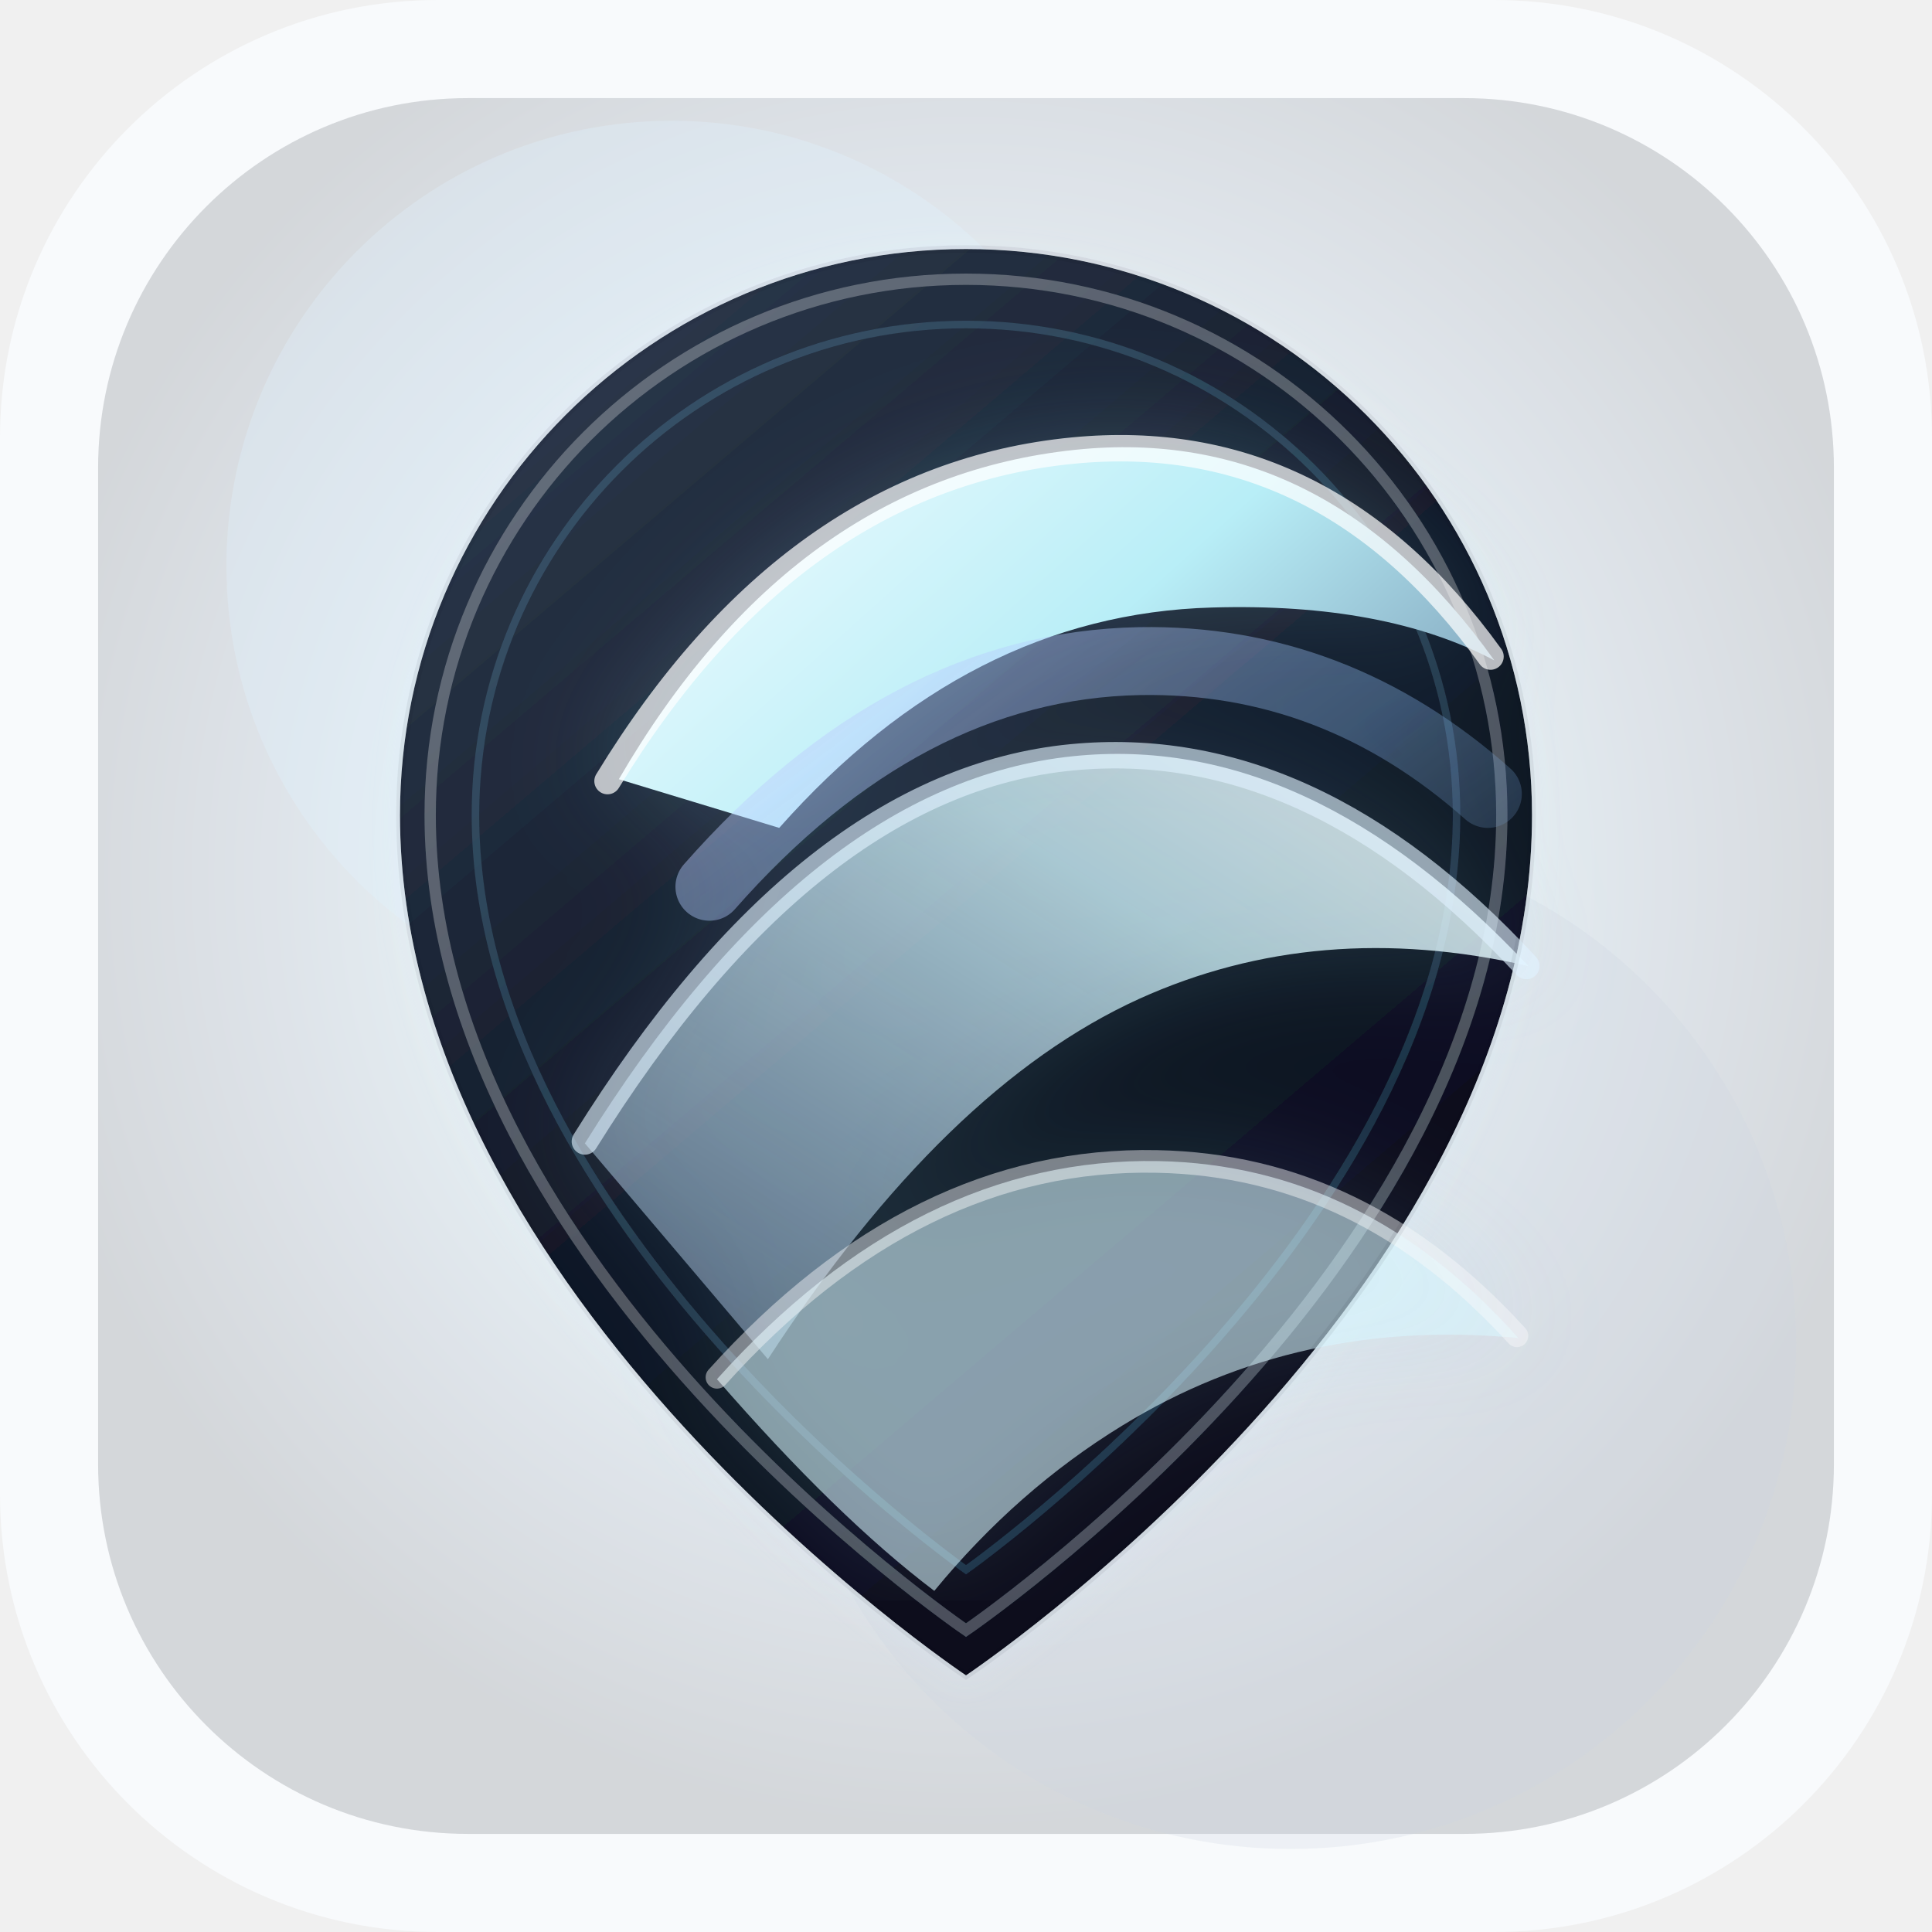
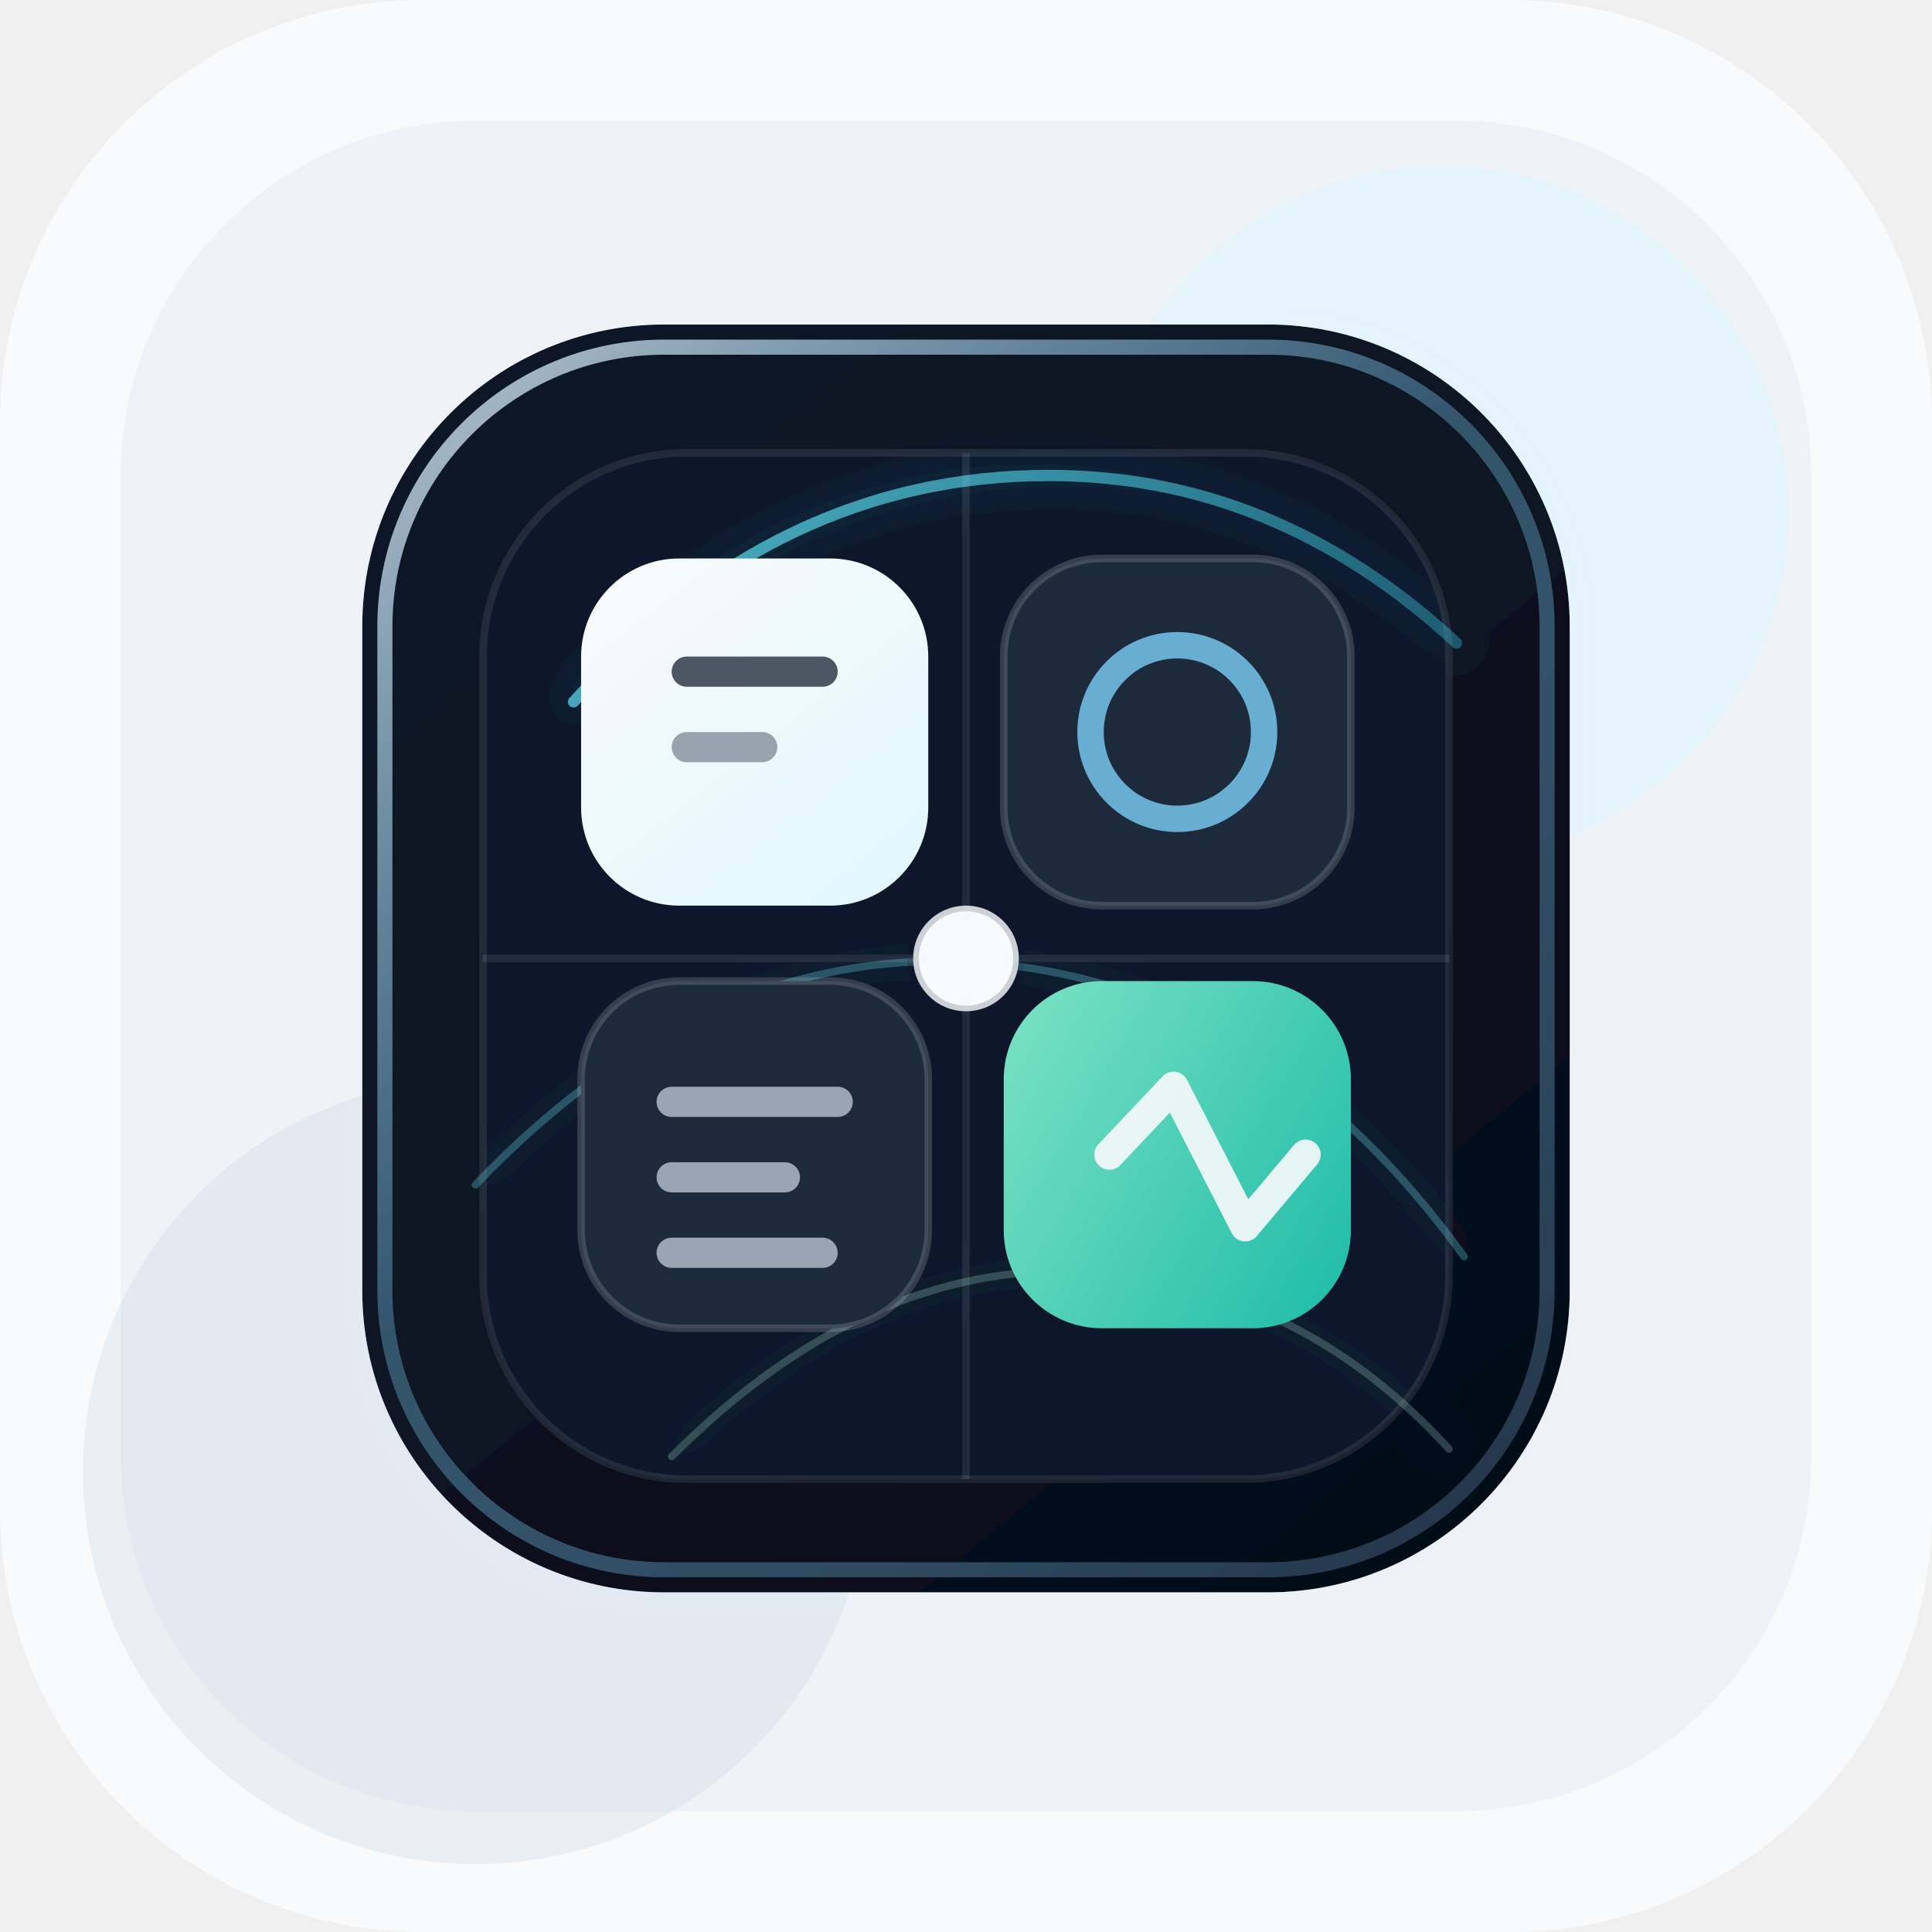
<svg xmlns="http://www.w3.org/2000/svg" width="512" height="512" viewBox="0 0 512 512" fill="none" role="img" aria-labelledby="title desc">
  <defs>
-     <radialGradient id="ambient" cx="0" cy="0" r="1" gradientUnits="userSpaceOnUse" gradientTransform="translate(256 232) rotate(90) scale(252)">
-       <stop offset="0" stop-color="#E6FBFF" />
-       <stop offset="0.42" stop-color="#9ADBE8" />
-       <stop offset="0.72" stop-color="#546A89" />
-       <stop offset="1" stop-color="#111827" />
-     </radialGradient>
-     <linearGradient id="graphite" x1="98" y1="70" x2="414" y2="442" gradientUnits="userSpaceOnUse">
-       <stop offset="0" stop-color="#334155" />
-       <stop offset="0.48" stop-color="#111827" />
+     <linearGradient id="tile" x1="116" y1="78" x2="406" y2="430" gradientUnits="userSpaceOnUse">
+       <stop offset="0" stop-color="#111827" />
+       <stop offset="0.52" stop-color="#0B1220" />
      <stop offset="1" stop-color="#020617" />
    </linearGradient>
-     <linearGradient id="glass-a" x1="154" y1="126" x2="370" y2="366" gradientUnits="userSpaceOnUse">
-       <stop offset="0" stop-color="#F8FDFF" />
-       <stop offset="0.38" stop-color="#B8EEF7" />
-       <stop offset="0.74" stop-color="#6F8BA8" />
-       <stop offset="1" stop-color="#2B3650" />
+     <linearGradient id="rim" x1="102" y1="70" x2="416" y2="438" gradientUnits="userSpaceOnUse">
+       <stop offset="0" stop-color="#E2E8F0" stop-opacity="0.88" />
+       <stop offset="0.45" stop-color="#7DD3FC" stop-opacity="0.34" />
+       <stop offset="1" stop-color="#334155" stop-opacity="0.62" />
    </linearGradient>
-     <linearGradient id="glass-b" x1="332" y1="138" x2="170" y2="392" gradientUnits="userSpaceOnUse">
-       <stop offset="0" stop-color="#FFFFFF" stop-opacity="0.86" />
-       <stop offset="0.34" stop-color="#D4F7FF" stop-opacity="0.76" />
-       <stop offset="1" stop-color="#8FA8C8" stop-opacity="0.46" />
+     <linearGradient id="panel" x1="168" y1="144" x2="344" y2="366" gradientUnits="userSpaceOnUse">
+       <stop offset="0" stop-color="#F8FAFC" />
+       <stop offset="0.48" stop-color="#DDF7FF" />
+       <stop offset="1" stop-color="#8BA4C2" />
    </linearGradient>
-     <linearGradient id="violet-trace" x1="158" y1="122" x2="354" y2="384" gradientUnits="userSpaceOnUse">
-       <stop offset="0" stop-color="#E9D5FF" stop-opacity="0.78" />
-       <stop offset="0.54" stop-color="#93C5FD" stop-opacity="0.46" />
-       <stop offset="1" stop-color="#0F172A" stop-opacity="0.08" />
+     <linearGradient id="cyan" x1="144" y1="136" x2="378" y2="350" gradientUnits="userSpaceOnUse">
+       <stop offset="0" stop-color="#67E8F9" />
+       <stop offset="1" stop-color="#22D3EE" stop-opacity="0.12" />
    </linearGradient>
-     <filter id="lift" x="52" y="42" width="408" height="428" filterUnits="userSpaceOnUse" color-interpolation-filters="sRGB">
-       <feDropShadow dx="0" dy="26" stdDeviation="28" flood-color="#020617" flood-opacity="0.24" />
-       <feDropShadow dx="0" dy="2" stdDeviation="4" flood-color="#E0F2FE" flood-opacity="0.22" />
+     <linearGradient id="mint" x1="178" y1="300" x2="344" y2="398" gradientUnits="userSpaceOnUse">
+       <stop offset="0" stop-color="#A7F3D0" />
+       <stop offset="1" stop-color="#14B8A6" />
+     </linearGradient>
+     <filter id="shadow" x="44" y="40" width="424" height="428" filterUnits="userSpaceOnUse" color-interpolation-filters="sRGB">
+       <feDropShadow dx="0" dy="28" stdDeviation="30" flood-color="#020617" flood-opacity="0.26" />
+       <feDropShadow dx="0" dy="2" stdDeviation="3" flood-color="#E0F2FE" flood-opacity="0.18" />
    </filter>
-     <filter id="mist" x="78" y="64" width="356" height="360" filterUnits="userSpaceOnUse" color-interpolation-filters="sRGB">
-       <feGaussianBlur stdDeviation="14" result="blur" />
-       <feColorMatrix in="blur" type="matrix" values="0 0 0 0 0.58 0 0 0 0 0.86 0 0 0 0 0.94 0 0 0 0.20 0" />
+     <filter id="line-glow" x="98" y="86" width="316" height="324" filterUnits="userSpaceOnUse" color-interpolation-filters="sRGB">
+       <feGaussianBlur stdDeviation="5" result="blur" />
+       <feColorMatrix in="blur" type="matrix" values="0 0 0 0 0.15 0 0 0 0 0.76 0 0 0 0 0.92 0 0 0 0.42 0" />
      <feBlend in="SourceGraphic" mode="normal" />
    </filter>
  </defs>
-   <rect width="512" height="512" rx="116" fill="#F8FAFC" />
-   <rect x="26" y="26" width="460" height="460" rx="98" fill="url(#ambient)" opacity="0.16" />
-   <circle cx="178" cy="150" r="118" fill="#E0F2FE" opacity="0.32" />
-   <circle cx="342" cy="356" r="134" fill="#CBD5E1" opacity="0.26" />
-   <g filter="url(#lift)">
-     <path d="M256 66C338.843 66 406 133.157 406 216C406 343.8 256 444 256 444C256 444 106 343.8 106 216C106 133.157 173.157 66 256 66Z" fill="url(#graphite)" />
-     <path d="M256 74C334.425 74 398 137.575 398 216C398 335.2 256 432 256 432C256 432 114 335.2 114 216C114 137.575 177.575 74 256 74Z" stroke="#F8FAFC" stroke-opacity="0.28" stroke-width="3" />
-     <path d="M256 86C327.797 86 386 144.203 386 216C386 324.4 256 416 256 416C256 416 126 324.4 126 216C126 144.203 184.203 86 256 86Z" stroke="#7DD3FC" stroke-opacity="0.18" stroke-width="2" />
+   <rect width="512" height="512" rx="112" fill="#F8FAFC" />
+   <rect x="32" y="32" width="448" height="448" rx="94" fill="#E2E8F0" opacity="0.42" />
+   <circle cx="382" cy="136" r="92" fill="#CFFAFE" opacity="0.34" />
+   <circle cx="126" cy="390" r="104" fill="#CBD5E1" opacity="0.32" />
+   <g filter="url(#shadow)">
+     <rect x="96" y="86" width="320" height="336" rx="80" fill="url(#tile)" />
+     <rect x="102" y="92" width="308" height="324" rx="74" stroke="url(#rim)" stroke-width="4" />
+     <rect x="128" y="120" width="256" height="272" rx="54" fill="#0F172A" stroke="#E2E8F0" stroke-opacity="0.10" stroke-width="2" />
+     <g filter="url(#line-glow)">
+       <path d="M152 186C188 146 230 126 278 126C318 126 354 140.8 386 170.4" stroke="url(#cyan)" stroke-width="3" stroke-linecap="round" opacity="0.76" />
+       <path d="M126 314C168 270 214.2 250.5 264.5 255.5C313 260.3 354.2 286.2 388 333" stroke="#67E8F9" stroke-width="2" stroke-linecap="round" opacity="0.28" />
+       <path d="M178 386C214 350 252.2 333.8 292.6 337.3C328 340.4 358.4 356 384 384" stroke="#A7F3D0" stroke-width="2" stroke-linecap="round" opacity="0.24" />
+     </g>
+     <rect x="154" y="148" width="92" height="92" rx="26" fill="url(#panel)" />
+     <rect x="266" y="148" width="92" height="92" rx="26" fill="#1E293B" stroke="#E2E8F0" stroke-opacity="0.18" stroke-width="2" />
+     <rect x="154" y="260" width="92" height="92" rx="26" fill="#1E293B" stroke="#E2E8F0" stroke-opacity="0.18" stroke-width="2" />
+     <rect x="266" y="260" width="92" height="92" rx="26" fill="url(#mint)" />
+     <rect x="178" y="174" width="44" height="8" rx="4" fill="#0F172A" opacity="0.72" />
+     <rect x="178" y="194" width="28" height="8" rx="4" fill="#0F172A" opacity="0.38" />
+     <circle cx="312" cy="194" r="23" stroke="#7DD3FC" stroke-opacity="0.78" stroke-width="7" />
+     <path d="M294 306L311 288L330 325L346 306" stroke="#F8FAFC" stroke-width="8" stroke-linecap="round" stroke-linejoin="round" opacity="0.9" />
+     <path d="M178 292H222M178 312H208M178 332H218" stroke="#CBD5E1" stroke-opacity="0.72" stroke-width="8" stroke-linecap="round" />
+     <circle cx="256" cy="254" r="14" fill="#F8FAFC" stroke="#0F172A" stroke-opacity="0.18" stroke-width="3" />
+     <path d="M246 254H128" stroke="#E2E8F0" stroke-opacity="0.10" stroke-width="2" />
+     <path d="M384 254H266" stroke="#E2E8F0" stroke-opacity="0.10" stroke-width="2" />
+     <path d="M256 244V120" stroke="#E2E8F0" stroke-opacity="0.10" stroke-width="2" />
+     <path d="M256 392V264" stroke="#E2E8F0" stroke-opacity="0.10" stroke-width="2" />
  </g>
-   <g filter="url(#mist)">
-     <path d="M164 206.5C194.8 153.5 235.1 124.4 285 119.2C329.2 114.6 366.2 133.2 396 175C376.7 164.8 351.8 160.1 321.2 161C278.1 162.2 239.9 181.7 206.5 219.4L164 206.5Z" fill="url(#glass-a)" />
-     <path d="M155 303C194.6 239.4 237.7 205.2 284.4 200.4C326 196.1 366.2 214.6 405 256C367.9 247.5 333.5 250.4 301.9 264.7C267.6 280.3 234.8 312.1 203.5 360.2L155 303Z" fill="url(#glass-b)" />
-     <path d="M190 365.5C225.3 326.2 264.3 306.9 307 307.7C343.4 308.4 375.2 324.1 402.4 354.6C363.7 350.9 328.7 358.6 297.4 377.8C278.8 389.2 262.2 403.8 247.6 421.6C230.4 408.6 211.2 389.9 190 365.5Z" fill="#D7F7FF" fill-opacity="0.58" />
-     <path d="M161 207C193.7 153.4 234.8 124.2 284.4 119.4C328.8 115.1 365.7 133.3 395 174" stroke="#FFFFFF" stroke-opacity="0.70" stroke-width="7" stroke-linecap="round" />
-     <path d="M155 302.5C194.4 239.2 237.4 205.2 284 200.7C326.4 196.6 366.6 215 404.5 256" stroke="#E0F2FE" stroke-opacity="0.62" stroke-width="7" stroke-linecap="round" />
-     <path d="M190 365C225.1 326 264 306.9 306.6 307.8C343 308.5 374.7 324 402 354" stroke="#F8FAFC" stroke-opacity="0.45" stroke-width="6" stroke-linecap="round" />
-     <path d="M188 235C222.4 195.9 260.4 176 302 175.2C336.5 174.6 367.3 186.4 394.3 210.4" stroke="url(#violet-trace)" stroke-width="18" stroke-linecap="round" opacity="0.72" />
-   </g>
-   <path d="M256 66C338.843 66 406 133.157 406 216C406 343.8 256 444 256 444C256 444 106 343.8 106 216C106 133.157 173.157 66 256 66Z" stroke="#020617" stroke-opacity="0.06" stroke-width="2" />
</svg>
